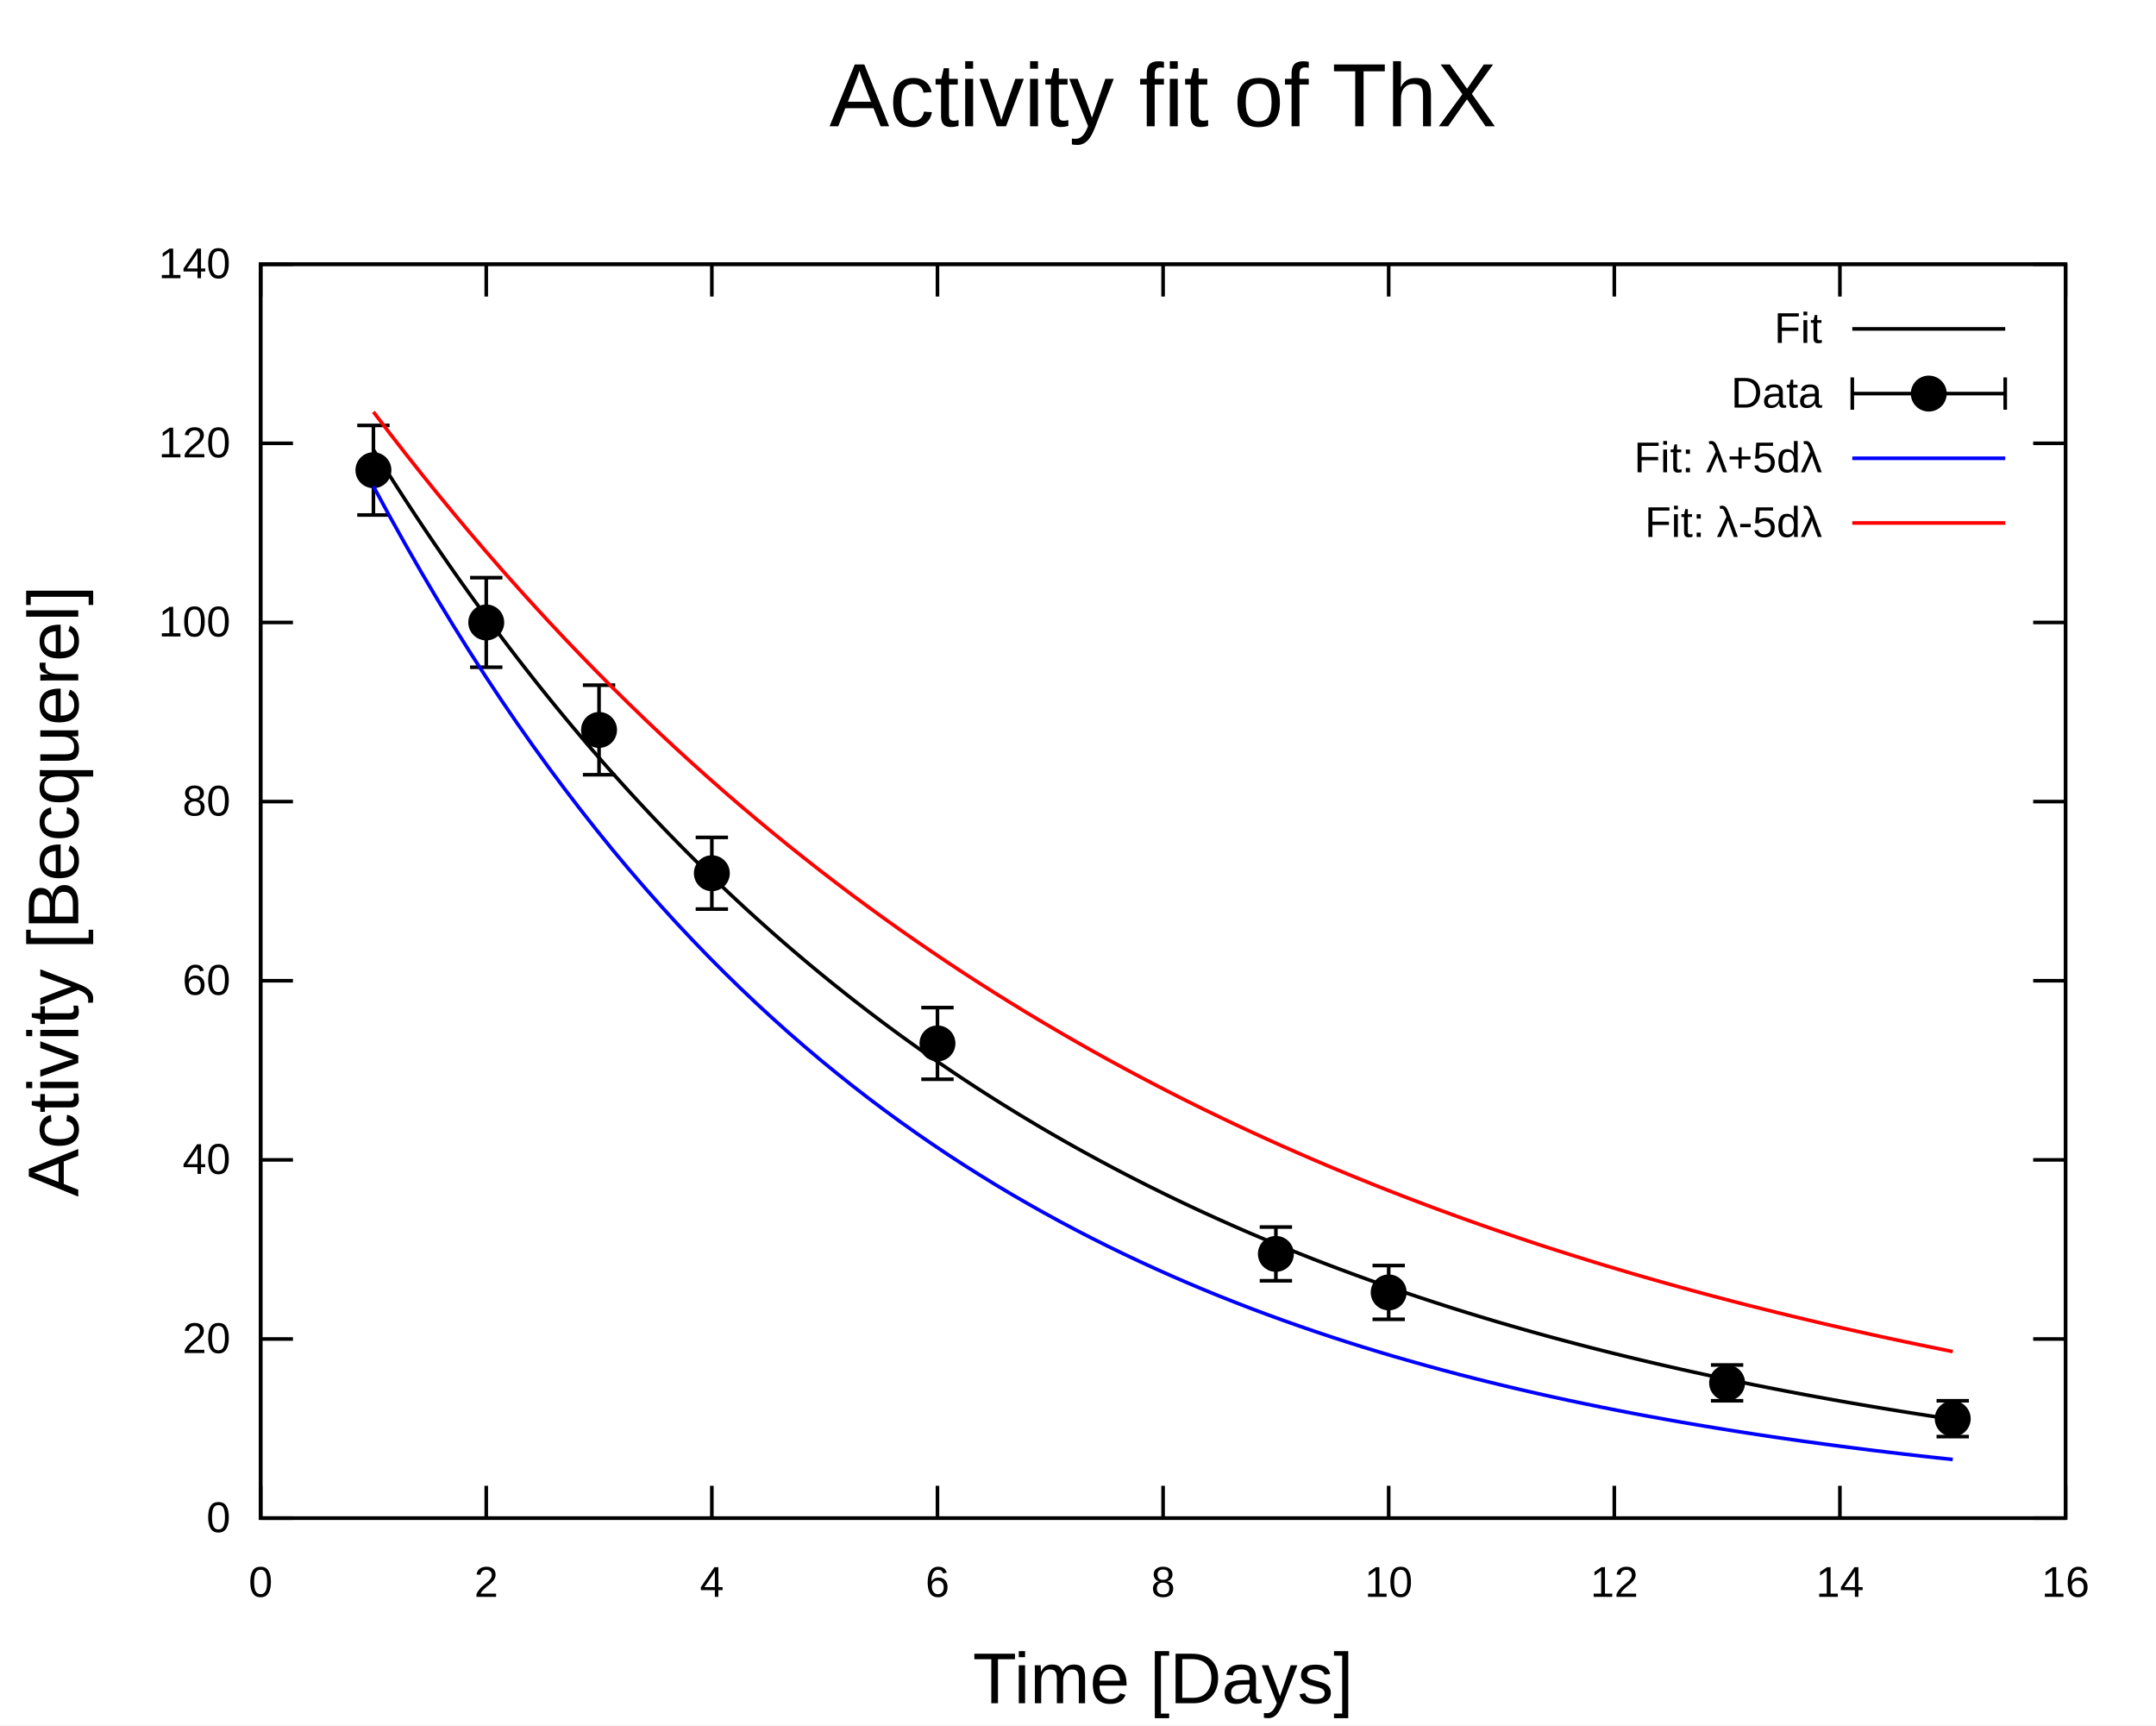
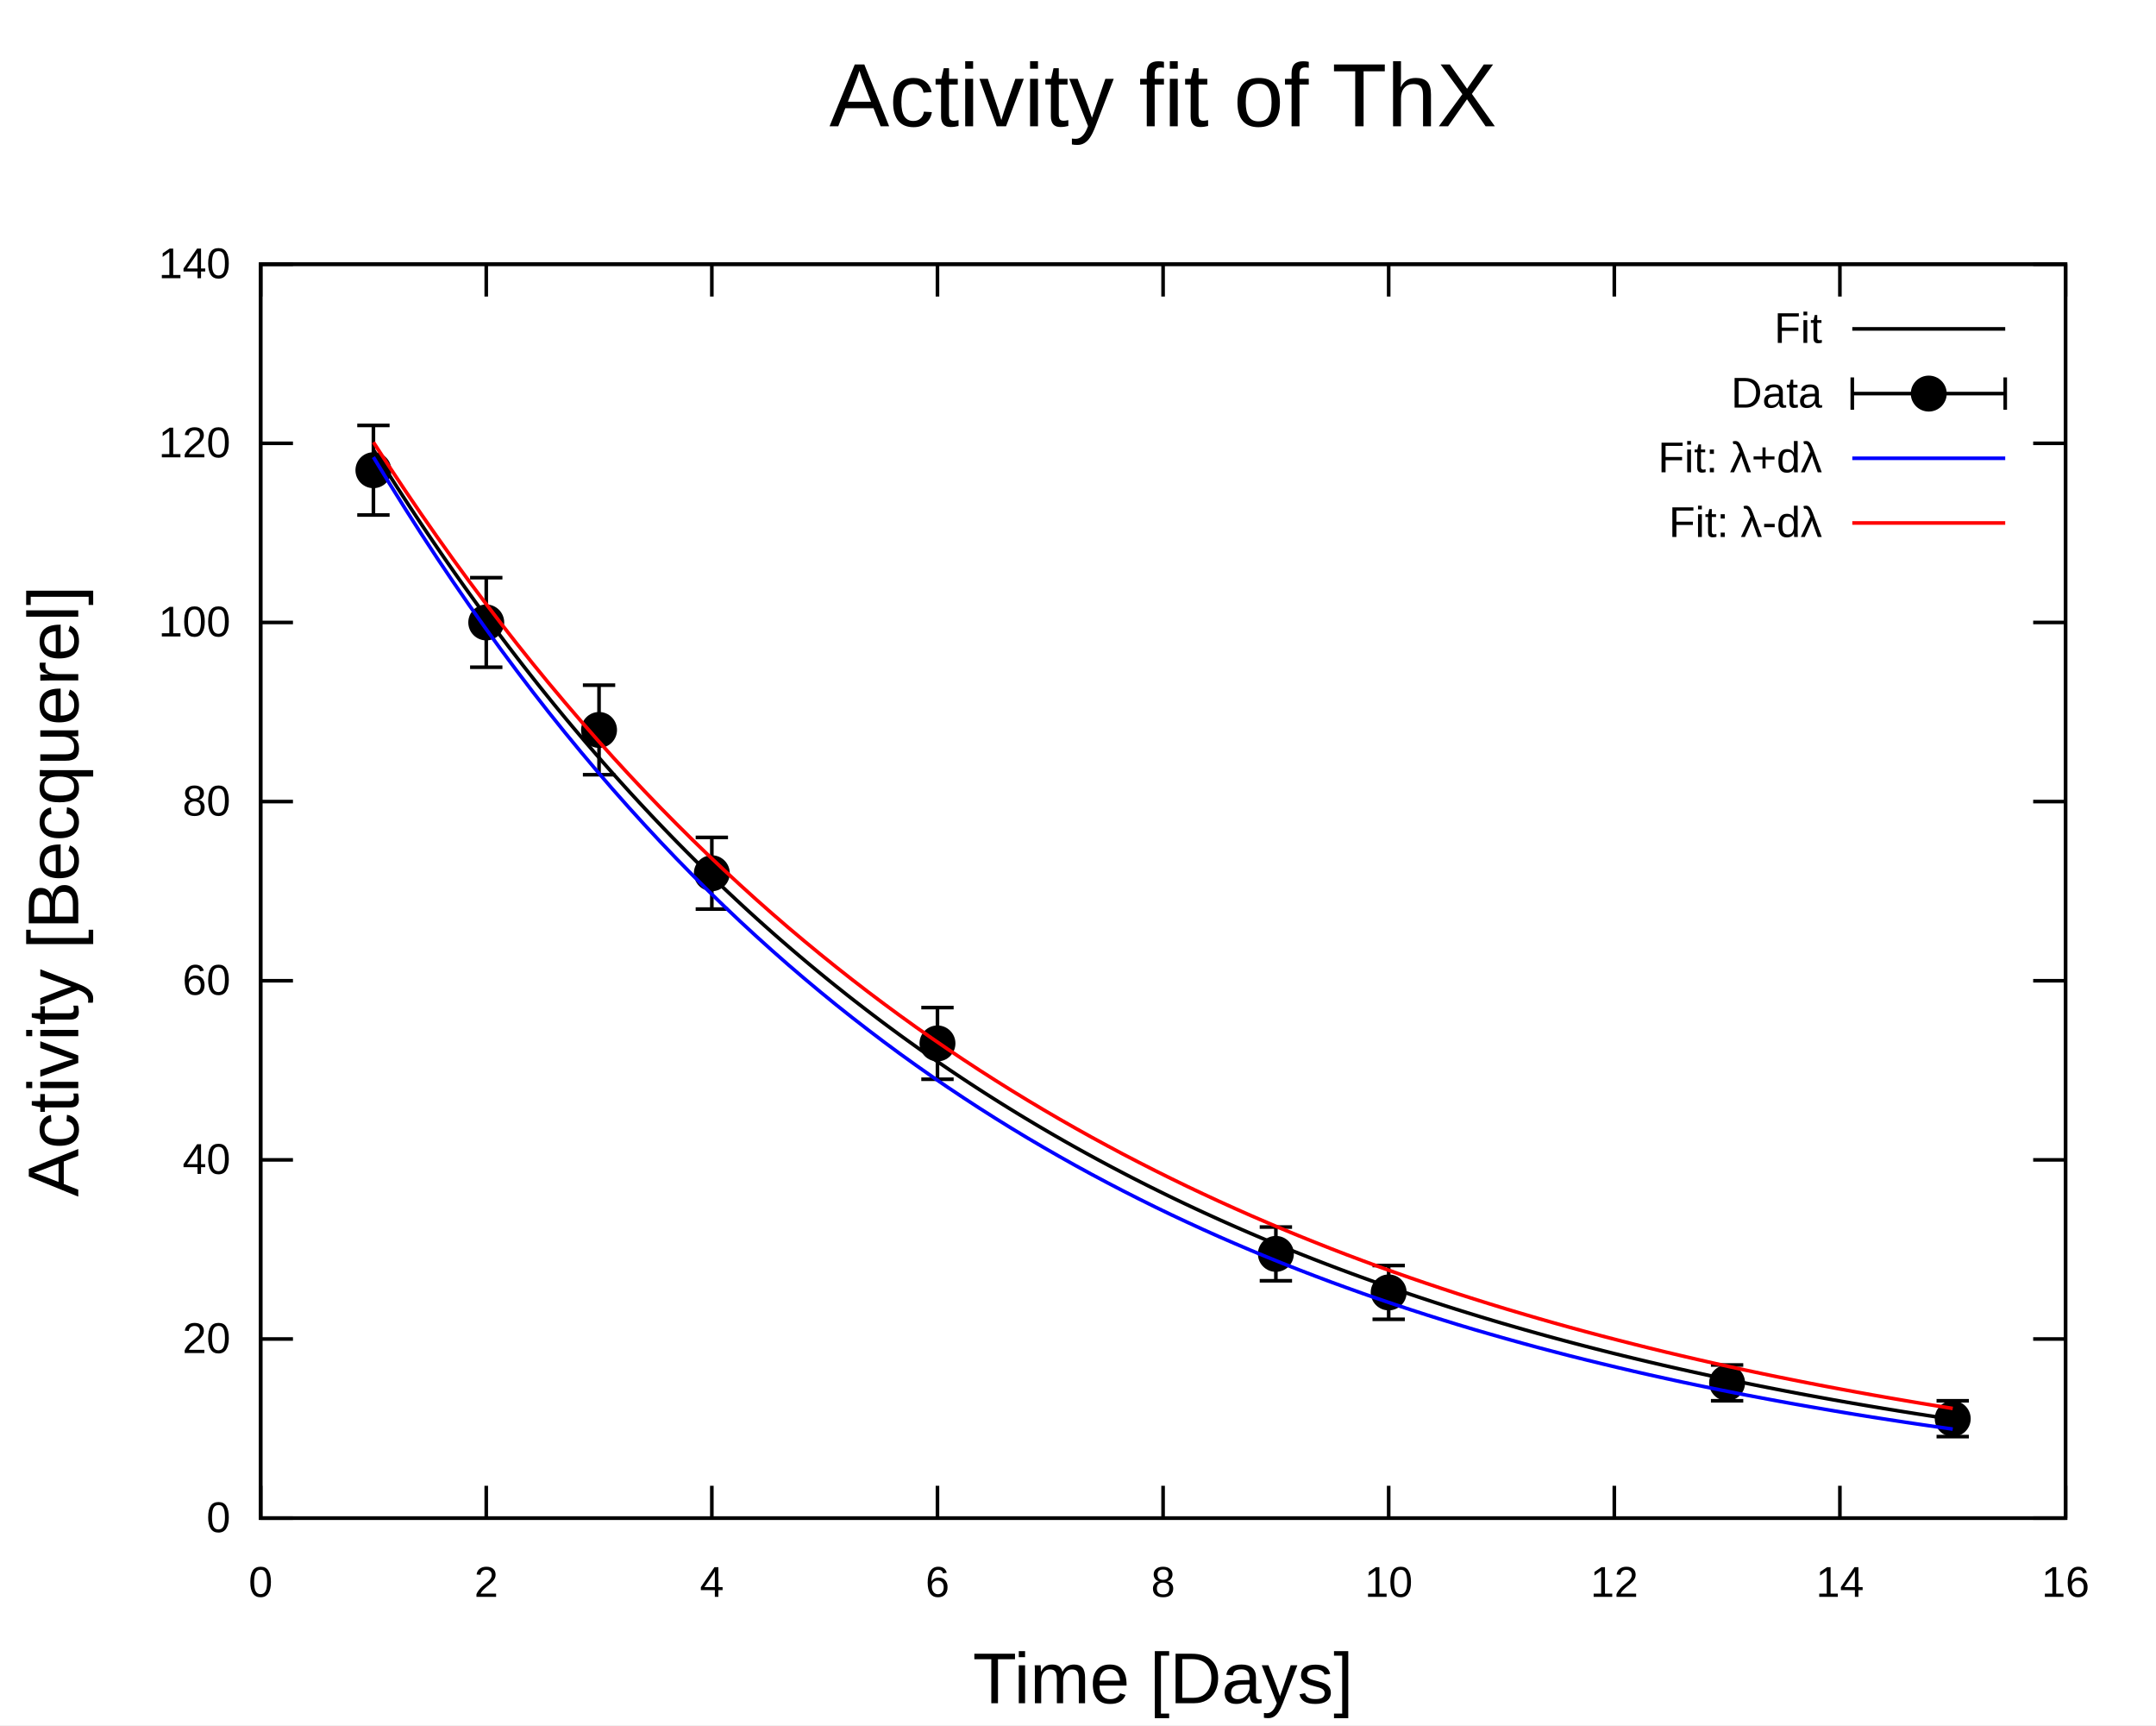
<svg xmlns="http://www.w3.org/2000/svg" xmlns:xlink="http://www.w3.org/1999/xlink" width="600" height="480" viewBox="0 0 600 480">
  <g id="gnuplot_canvas">
    <rect x="0" y="0" width="600" height="480" fill="#ffffff" />
    <defs>
      <circle id="gpDot" r="0.5" stroke-width="0.5" stroke="currentColor" />
      <path id="gpPt0" stroke-width="0.222" stroke="currentColor" d="M-1,0 h2 M0,-1 v2" />
      <path id="gpPt1" stroke-width="0.222" stroke="currentColor" d="M-1,-1 L1,1 M1,-1 L-1,1" />
      <path id="gpPt2" stroke-width="0.222" stroke="currentColor" d="M-1,0 L1,0 M0,-1 L0,1 M-1,-1 L1,1 M-1,1 L1,-1" />
      <rect id="gpPt3" stroke-width="0.222" stroke="currentColor" x="-1" y="-1" width="2" height="2" />
      <rect id="gpPt4" stroke-width="0.222" stroke="currentColor" fill="currentColor" x="-1" y="-1" width="2" height="2" />
      <circle id="gpPt5" stroke-width="0.222" stroke="currentColor" cx="0" cy="0" r="1" />
      <use xlink:href="#gpPt5" id="gpPt6" fill="currentColor" stroke="none" />
      <path id="gpPt7" stroke-width="0.222" stroke="currentColor" d="M0,-1.33 L-1.33,0.67 L1.33,0.67 z" />
      <use xlink:href="#gpPt7" id="gpPt8" fill="currentColor" stroke="none" />
      <use xlink:href="#gpPt7" id="gpPt9" stroke="currentColor" transform="rotate(180)" />
      <use xlink:href="#gpPt9" id="gpPt10" fill="currentColor" stroke="none" />
      <use xlink:href="#gpPt3" id="gpPt11" stroke="currentColor" transform="rotate(45)" />
      <use xlink:href="#gpPt11" id="gpPt12" fill="currentColor" stroke="none" />
      <path id="gpPt13" stroke-width="0.222" stroke="currentColor" d="M0,1.330 L1.265,0.411 L0.782,-1.067 L-0.782,-1.076 L-1.265,0.411 z" />
      <use xlink:href="#gpPt13" id="gpPt14" fill="currentColor" stroke="none" />
      <filter id="textbox" filterUnits="objectBoundingBox" x="0" y="0" height="1" width="1">
        <feFlood flood-color="#FFFFFF" flood-opacity="1" result="bgnd" />
        <feComposite in="SourceGraphic" in2="bgnd" operator="atop" />
      </filter>
      <filter id="greybox" filterUnits="objectBoundingBox" x="0" y="0" height="1" width="1">
        <feFlood flood-color="lightgrey" flood-opacity="1" result="grey" />
        <feComposite in="SourceGraphic" in2="grey" operator="atop" />
      </filter>
    </defs>
    <g fill="none" color="#FFFFFF" stroke="currentColor" stroke-width="1.00" stroke-linecap="butt" stroke-linejoin="miter">
</g>
    <g fill="none" color="black" stroke="currentColor" stroke-width="1.00" stroke-linecap="butt" stroke-linejoin="miter">
      <path stroke="black" d="M72.53,422.40 L81.53,422.40 M574.82,422.40 L565.82,422.40  " />
      <g transform="translate(64.14,426.30)" stroke="none" fill="black" font-family="Arial" font-size="12.00" text-anchor="end">
        <text>
          <tspan font-family="Arial"> 0</tspan>
        </text>
      </g>
    </g>
    <g fill="none" color="black" stroke="currentColor" stroke-width="1.00" stroke-linecap="butt" stroke-linejoin="miter">
      <path stroke="black" d="M72.53,372.56 L81.53,372.56 M574.82,372.56 L565.82,372.56  " />
      <g transform="translate(64.14,376.46)" stroke="none" fill="black" font-family="Arial" font-size="12.00" text-anchor="end">
        <text>
          <tspan font-family="Arial"> 20</tspan>
        </text>
      </g>
    </g>
    <g fill="none" color="black" stroke="currentColor" stroke-width="1.00" stroke-linecap="butt" stroke-linejoin="miter">
      <path stroke="black" d="M72.53,322.72 L81.53,322.72 M574.82,322.72 L565.82,322.72  " />
      <g transform="translate(64.14,326.62)" stroke="none" fill="black" font-family="Arial" font-size="12.00" text-anchor="end">
        <text>
          <tspan font-family="Arial"> 40</tspan>
        </text>
      </g>
    </g>
    <g fill="none" color="black" stroke="currentColor" stroke-width="1.00" stroke-linecap="butt" stroke-linejoin="miter">
      <path stroke="black" d="M72.53,272.88 L81.53,272.88 M574.82,272.88 L565.82,272.88  " />
      <g transform="translate(64.14,276.78)" stroke="none" fill="black" font-family="Arial" font-size="12.00" text-anchor="end">
        <text>
          <tspan font-family="Arial"> 60</tspan>
        </text>
      </g>
    </g>
    <g fill="none" color="black" stroke="currentColor" stroke-width="1.00" stroke-linecap="butt" stroke-linejoin="miter">
      <path stroke="black" d="M72.53,223.03 L81.53,223.03 M574.82,223.03 L565.82,223.03  " />
      <g transform="translate(64.14,226.93)" stroke="none" fill="black" font-family="Arial" font-size="12.00" text-anchor="end">
        <text>
          <tspan font-family="Arial"> 80</tspan>
        </text>
      </g>
    </g>
    <g fill="none" color="black" stroke="currentColor" stroke-width="1.00" stroke-linecap="butt" stroke-linejoin="miter">
      <path stroke="black" d="M72.53,173.19 L81.53,173.19 M574.82,173.19 L565.82,173.19  " />
      <g transform="translate(64.14,177.09)" stroke="none" fill="black" font-family="Arial" font-size="12.00" text-anchor="end">
        <text>
          <tspan font-family="Arial"> 100</tspan>
        </text>
      </g>
    </g>
    <g fill="none" color="black" stroke="currentColor" stroke-width="1.00" stroke-linecap="butt" stroke-linejoin="miter">
      <path stroke="black" d="M72.53,123.35 L81.53,123.35 M574.82,123.35 L565.82,123.35  " />
      <g transform="translate(64.14,127.25)" stroke="none" fill="black" font-family="Arial" font-size="12.00" text-anchor="end">
        <text>
          <tspan font-family="Arial"> 120</tspan>
        </text>
      </g>
    </g>
    <g fill="none" color="black" stroke="currentColor" stroke-width="1.00" stroke-linecap="butt" stroke-linejoin="miter">
      <path stroke="black" d="M72.53,73.51 L81.53,73.51 M574.82,73.51 L565.82,73.51  " />
      <g transform="translate(64.14,77.41)" stroke="none" fill="black" font-family="Arial" font-size="12.00" text-anchor="end">
        <text>
          <tspan font-family="Arial"> 140</tspan>
        </text>
      </g>
    </g>
    <g fill="none" color="black" stroke="currentColor" stroke-width="1.00" stroke-linecap="butt" stroke-linejoin="miter">
      <path stroke="black" d="M72.53,422.40 L72.53,413.40 M72.53,73.51 L72.53,82.51  " />
      <g transform="translate(72.53,444.30)" stroke="none" fill="black" font-family="Arial" font-size="12.00" text-anchor="middle">
        <text>
          <tspan font-family="Arial"> 0</tspan>
        </text>
      </g>
    </g>
    <g fill="none" color="black" stroke="currentColor" stroke-width="1.00" stroke-linecap="butt" stroke-linejoin="miter">
      <path stroke="black" d="M135.32,422.40 L135.32,413.40 M135.32,73.51 L135.32,82.51  " />
      <g transform="translate(135.32,444.30)" stroke="none" fill="black" font-family="Arial" font-size="12.00" text-anchor="middle">
        <text>
          <tspan font-family="Arial"> 2</tspan>
        </text>
      </g>
    </g>
    <g fill="none" color="black" stroke="currentColor" stroke-width="1.00" stroke-linecap="butt" stroke-linejoin="miter">
      <path stroke="black" d="M198.10,422.40 L198.10,413.40 M198.10,73.51 L198.10,82.51  " />
      <g transform="translate(198.10,444.30)" stroke="none" fill="black" font-family="Arial" font-size="12.00" text-anchor="middle">
        <text>
          <tspan font-family="Arial"> 4</tspan>
        </text>
      </g>
    </g>
    <g fill="none" color="black" stroke="currentColor" stroke-width="1.00" stroke-linecap="butt" stroke-linejoin="miter">
      <path stroke="black" d="M260.89,422.40 L260.89,413.40 M260.89,73.51 L260.89,82.51  " />
      <g transform="translate(260.89,444.30)" stroke="none" fill="black" font-family="Arial" font-size="12.00" text-anchor="middle">
        <text>
          <tspan font-family="Arial"> 6</tspan>
        </text>
      </g>
    </g>
    <g fill="none" color="black" stroke="currentColor" stroke-width="1.00" stroke-linecap="butt" stroke-linejoin="miter">
      <path stroke="black" d="M323.68,422.40 L323.68,413.40 M323.68,73.51 L323.68,82.51  " />
      <g transform="translate(323.68,444.30)" stroke="none" fill="black" font-family="Arial" font-size="12.00" text-anchor="middle">
        <text>
          <tspan font-family="Arial"> 8</tspan>
        </text>
      </g>
    </g>
    <g fill="none" color="black" stroke="currentColor" stroke-width="1.00" stroke-linecap="butt" stroke-linejoin="miter">
      <path stroke="black" d="M386.46,422.40 L386.46,413.40 M386.46,73.51 L386.46,82.51  " />
      <g transform="translate(386.46,444.30)" stroke="none" fill="black" font-family="Arial" font-size="12.00" text-anchor="middle">
        <text>
          <tspan font-family="Arial"> 10</tspan>
        </text>
      </g>
    </g>
    <g fill="none" color="black" stroke="currentColor" stroke-width="1.00" stroke-linecap="butt" stroke-linejoin="miter">
      <path stroke="black" d="M449.25,422.40 L449.25,413.40 M449.25,73.51 L449.25,82.51  " />
      <g transform="translate(449.25,444.30)" stroke="none" fill="black" font-family="Arial" font-size="12.00" text-anchor="middle">
        <text>
          <tspan font-family="Arial"> 12</tspan>
        </text>
      </g>
    </g>
    <g fill="none" color="black" stroke="currentColor" stroke-width="1.00" stroke-linecap="butt" stroke-linejoin="miter">
      <path stroke="black" d="M512.03,422.40 L512.03,413.40 M512.03,73.51 L512.03,82.51  " />
      <g transform="translate(512.03,444.30)" stroke="none" fill="black" font-family="Arial" font-size="12.00" text-anchor="middle">
        <text>
          <tspan font-family="Arial"> 14</tspan>
        </text>
      </g>
    </g>
    <g fill="none" color="black" stroke="currentColor" stroke-width="1.00" stroke-linecap="butt" stroke-linejoin="miter">
      <path stroke="black" d="M574.82,422.40 L574.82,413.40 M574.82,73.51 L574.82,82.51  " />
      <g transform="translate(574.82,444.30)" stroke="none" fill="black" font-family="Arial" font-size="12.00" text-anchor="middle">
        <text>
          <tspan font-family="Arial"> 16</tspan>
        </text>
      </g>
    </g>
    <g fill="none" color="black" stroke="currentColor" stroke-width="1.00" stroke-linecap="butt" stroke-linejoin="miter">
</g>
    <g fill="none" color="black" stroke="currentColor" stroke-width="1.00" stroke-linecap="butt" stroke-linejoin="miter">
      <path stroke="black" d="M72.53,73.51 L72.53,422.40 L574.82,422.40 L574.82,73.51 L72.53,73.51 Z  " />
    </g>
    <g fill="none" color="black" stroke="currentColor" stroke-width="1.00" stroke-linecap="butt" stroke-linejoin="miter">
      <g transform="translate(21.78,247.96) rotate(270)" stroke="none" fill="black" font-family="Arial" font-size="20.00" text-anchor="middle">
        <text>
          <tspan font-family="Arial">Activity [Becquerel]</tspan>
        </text>
      </g>
    </g>
    <g fill="none" color="black" stroke="currentColor" stroke-width="1.00" stroke-linecap="butt" stroke-linejoin="miter">
      <g transform="translate(323.67,473.90)" stroke="none" fill="black" font-family="Arial" font-size="20.00" text-anchor="middle">
        <text>
          <tspan font-family="Arial">Time [Days]</tspan>
        </text>
      </g>
    </g>
    <g fill="none" color="black" stroke="currentColor" stroke-width="1.00" stroke-linecap="butt" stroke-linejoin="miter">
</g>
    <g id="gnuplot_plot_1">
      <g fill="none" color="black" stroke="currentColor" stroke-width="1.00" stroke-linecap="butt" stroke-linejoin="miter">
        <g transform="translate(507.09,95.41)" stroke="none" fill="black" font-family="Arial" font-size="12.00" text-anchor="end">
          <text>
            <tspan font-family="Arial">Fit</tspan>
          </text>
        </g>
      </g>
      <g fill="none" color="black" stroke="currentColor" stroke-width="1.00" stroke-linecap="butt" stroke-linejoin="miter">
        <path stroke="rgb(  0,   0,   0)" d="M515.48,91.51 L558.04,91.51 M103.92,125.13 L104.36,125.84 L104.80,126.54 L105.24,127.25 L105.68,127.95 L106.12,128.65   L106.56,129.35 L107.00,130.05 L107.44,130.74 L107.88,131.44 L108.32,132.13 L108.76,132.82 L109.20,133.51 L109.64,134.20   L110.08,134.88 L110.52,135.57 L110.96,136.25 L111.40,136.93 L111.84,137.61 L112.28,138.29 L112.72,138.97 L113.16,139.64   L113.60,140.31 L114.04,140.99 L114.48,141.66 L114.92,142.32 L115.36,142.99 L115.80,143.66 L116.24,144.32 L116.68,144.98   L117.12,145.64 L117.56,146.30 L118.00,146.96 L118.44,147.61 L118.88,148.27 L119.32,148.92 L119.76,149.57 L120.20,150.22   L120.64,150.87 L121.08,151.51 L121.52,152.16 L121.96,152.80 L122.40,153.44 L122.84,154.08 L123.28,154.72 L123.72,155.36   L124.16,155.99 L124.60,156.63 L125.04,157.26 L125.48,157.89 L125.92,158.52 L126.36,159.15 L126.80,159.78 L127.24,160.40   L127.68,161.03 L128.12,161.65 L128.56,162.27 L129.00,162.89 L129.44,163.51 L129.88,164.12 L130.32,164.74 L130.76,165.35   L131.20,165.96 L131.64,166.57 L132.08,167.18 L132.52,167.79 L132.96,168.39 L133.40,169.00 L133.84,169.60 L134.28,170.20   L134.72,170.80 L135.16,171.40 L135.60,172.00 L136.04,172.60 L136.48,173.19 L136.92,173.78 L137.36,174.38 L137.80,174.97   L138.24,175.56 L138.68,176.14 L139.12,176.73 L139.56,177.31 L140.00,177.90 L140.44,178.48 L140.88,179.06 L141.32,179.64   L141.76,180.22 L142.20,180.79 L142.64,181.37 L143.08,181.94 L143.52,182.51 L143.96,183.09 L144.40,183.65 L144.84,184.22   L145.28,184.79 L145.72,185.36 L146.16,185.92 L146.60,186.48 L147.04,187.04 L147.48,187.60 L147.92,188.16 L148.36,188.72   L148.80,189.28 L149.24,189.83 L149.68,190.39 L150.12,190.94 L150.56,191.49 L151.00,192.04 L151.44,192.59 L151.88,193.13   L152.32,193.68 L152.76,194.22 L153.20,194.77 L153.64,195.31 L154.08,195.85 L154.52,196.39 L154.96,196.93 L155.40,197.46   L155.84,198.00 L156.28,198.53 L156.72,199.07 L157.16,199.60 L157.60,200.13 L158.04,200.66 L158.48,201.18 L158.92,201.71   L159.36,202.24 L159.80,202.76 L160.24,203.28 L160.68,203.80 L161.12,204.32 L161.56,204.84 L162.00,205.36 L162.44,205.88   L162.88,206.39 L163.32,206.91 L163.76,207.42 L164.20,207.93 L164.64,208.44 L165.08,208.95 L165.52,209.46 L165.96,209.97   L166.40,210.47 L166.84,210.98 L167.28,211.48 L167.71,211.98 L168.15,212.48 L168.59,212.98 L169.03,213.48 L169.47,213.98   L169.91,214.47 L170.35,214.97 L170.79,215.46 L171.23,215.96 L171.67,216.45 L172.11,216.94 L172.55,217.43 L172.99,217.91   L173.43,218.40 L173.87,218.89 L174.31,219.37 L174.75,219.85 L175.19,220.34 L175.63,220.82 L176.07,221.30 L176.51,221.78   L176.95,222.25 L177.39,222.73 L177.83,223.21 L178.27,223.68 L178.71,224.15 L179.15,224.62 L179.59,225.10 L180.03,225.56   L180.47,226.03 L180.91,226.50 L181.35,226.97 L181.79,227.43 L182.23,227.90 L182.67,228.36 L183.11,228.82 L183.55,229.28   L183.99,229.74 L184.43,230.20 L184.87,230.66 L185.31,231.11 L185.75,231.57 L186.19,232.02 L186.63,232.48 L187.07,232.93   L187.51,233.38 L187.95,233.83 L188.39,234.28 L188.83,234.73 L189.27,235.17 L189.71,235.62 L190.15,236.06 L190.59,236.51   L191.03,236.95 L191.47,237.39 L191.91,237.83 L192.35,238.27 L192.79,238.71 L193.23,239.15 L193.67,239.58 L194.11,240.02   L194.55,240.45 L194.99,240.88 L195.43,241.32 L195.87,241.75 L196.31,242.18 L196.75,242.61 L197.19,243.03 L197.63,243.46   L198.07,243.89 L198.51,244.31 L198.95,244.74 L199.39,245.16 L199.83,245.58 L200.27,246.00 L200.71,246.42 L201.15,246.84   L201.59,247.26 L202.03,247.68 L202.47,248.09 L202.91,248.51 L203.35,248.92 L203.79,249.33 L204.23,249.74 L204.67,250.16   L205.11,250.57 L205.55,250.97 L205.99,251.38 L206.43,251.79 L206.87,252.20 L207.31,252.60 L207.75,253.01 L208.19,253.41   L208.63,253.81 L209.07,254.21 L209.51,254.61 L209.95,255.01 L210.39,255.41 L210.83,255.81 L211.27,256.20 L211.71,256.60   L212.15,256.99 L212.59,257.39 L213.03,257.78 L213.47,258.17 L213.91,258.56 L214.35,258.95 L214.79,259.34 L215.23,259.73   L215.67,260.12 L216.11,260.50 L216.55,260.89 L216.99,261.27 L217.43,261.66 L217.87,262.04 L218.31,262.42 L218.75,262.80   L219.19,263.18 L219.63,263.56 L220.07,263.94 L220.51,264.32 L220.95,264.69 L221.39,265.07 L221.83,265.44 L222.27,265.82   L222.71,266.19 L223.15,266.56 L223.59,266.93 L224.03,267.30 L224.47,267.67 L224.91,268.04 L225.35,268.41 L225.79,268.77   L226.23,269.14 L226.67,269.50 L227.11,269.87 L227.55,270.23 L227.99,270.59 L228.43,270.95 L228.87,271.31 L229.31,271.67   L229.75,272.03 L230.19,272.39 L230.63,272.75 L231.07,273.10 L231.51,273.46 L231.95,273.81 L232.39,274.17 L232.83,274.52   L233.27,274.87 L233.71,275.22 L234.15,275.57 L234.59,275.92 L235.03,276.27 L235.47,276.62 L235.91,276.97 L236.35,277.31   L236.79,277.66 L237.23,278.00 L237.67,278.35 L238.11,278.69 L238.55,279.03 L238.99,279.37 L239.43,279.71 L239.87,280.05   L240.31,280.39 L240.75,280.73 L241.19,281.07 L241.63,281.40 L242.07,281.74 L242.51,282.07 L242.95,282.41 L243.39,282.74   L243.83,283.07 L244.27,283.41 L244.71,283.74 L245.15,284.07 L245.58,284.40 L246.02,284.72 L246.46,285.05 L246.90,285.38   L247.34,285.70 L247.78,286.03 L248.22,286.35 L248.66,286.68 L249.10,287.00 L249.54,287.32 L249.98,287.65 L250.42,287.97   L250.86,288.29 L251.30,288.61 L251.74,288.92 L252.18,289.24 L252.62,289.56 L253.06,289.87 L253.50,290.19 L253.94,290.50   L254.38,290.82 L254.82,291.13 L255.26,291.44 L255.70,291.76 L256.14,292.07 L256.58,292.38 L257.02,292.69 L257.46,293.00   L257.90,293.30 L258.34,293.61 L258.78,293.92 L259.22,294.22 L259.66,294.53 L260.10,294.83 L260.54,295.14 L260.98,295.44   L261.42,295.74 L261.86,296.04 L262.30,296.34 L262.74,296.64 L263.18,296.94 L263.62,297.24 L264.06,297.54 L264.50,297.84   L264.94,298.13 L265.38,298.43 L265.82,298.72 L266.26,299.02 L266.70,299.31 L267.14,299.60 L267.58,299.90 L268.02,300.19   L268.46,300.48 L268.90,300.77 L269.34,301.06 L269.78,301.35 L270.22,301.64 L270.66,301.92 L271.10,302.21 L271.54,302.50   L271.98,302.78 L272.42,303.07 L272.86,303.35 L273.30,303.63 L273.74,303.92 L274.18,304.20 L274.62,304.48 L275.06,304.76   L275.50,305.04 L275.94,305.32 L276.38,305.60 L276.82,305.88 L277.26,306.15 L277.70,306.43 L278.14,306.71 L278.58,306.98   L279.02,307.26 L279.46,307.53 L279.90,307.80 L280.34,308.08 L280.78,308.35 L281.22,308.62 L281.66,308.89 L282.10,309.16   L282.54,309.43 L282.98,309.70 L283.42,309.97 L283.86,310.24 L284.30,310.50 L284.74,310.77 L285.18,311.04 L285.62,311.30   L286.06,311.56 L286.50,311.83 L286.94,312.09 L287.38,312.35 L287.82,312.62 L288.26,312.88 L288.70,313.14 L289.14,313.40   L289.58,313.66 L290.02,313.92 L290.46,314.17 L290.90,314.43 L291.34,314.69 L291.78,314.95 L292.22,315.20 L292.66,315.46   L293.10,315.71 L293.54,315.97 L293.98,316.22 L294.42,316.47 L294.86,316.72 L295.30,316.97 L295.74,317.23 L296.18,317.48   L296.62,317.73 L297.06,317.98 L297.50,318.22 L297.94,318.47 L298.38,318.72 L298.82,318.97 L299.26,319.21 L299.70,319.46   L300.14,319.70 L300.58,319.95 L301.02,320.19 L301.46,320.43 L301.90,320.68 L302.34,320.92 L302.78,321.16 L303.22,321.40   L303.66,321.64 L304.10,321.88 L304.54,322.12 L304.98,322.36 L305.42,322.60 L305.86,322.84 L306.30,323.07 L306.74,323.31   L307.18,323.54 L307.62,323.78 L308.06,324.01 L308.50,324.25 L308.94,324.48 L309.38,324.72 L309.82,324.95 L310.26,325.18   L310.70,325.41 L311.14,325.64 L311.58,325.87 L312.02,326.10 L312.46,326.33 L312.90,326.56 L313.34,326.79 L313.78,327.02   L314.22,327.24 L314.66,327.47 L315.10,327.70 L315.54,327.92 L315.98,328.15 L316.42,328.37 L316.86,328.59 L317.30,328.82   L317.74,329.04 L318.18,329.26 L318.62,329.48 L319.06,329.71 L319.50,329.93 L319.94,330.15 L320.38,330.37 L320.82,330.58   L321.26,330.80 L321.70,331.02 L322.14,331.24 L322.58,331.46 L323.02,331.67 L323.46,331.89 L323.89,332.10 L324.33,332.32   L324.77,332.53 L325.21,332.75 L325.65,332.96 L326.09,333.17 L326.53,333.39 L326.97,333.60 L327.41,333.81 L327.85,334.02   L328.29,334.23 L328.73,334.44 L329.17,334.65 L329.61,334.86 L330.05,335.07 L330.49,335.27 L330.93,335.48 L331.37,335.69   L331.81,335.89 L332.25,336.10 L332.69,336.31 L333.13,336.51 L333.57,336.72 L334.01,336.92 L334.45,337.12 L334.89,337.33   L335.33,337.53 L335.77,337.73 L336.21,337.93 L336.65,338.13 L337.09,338.33 L337.53,338.53 L337.97,338.73 L338.41,338.93   L338.85,339.13 L339.29,339.33 L339.73,339.53 L340.17,339.72 L340.61,339.92 L341.05,340.12 L341.49,340.31 L341.93,340.51   L342.37,340.70 L342.81,340.90 L343.25,341.09 L343.69,341.29 L344.13,341.48 L344.57,341.67 L345.01,341.86 L345.45,342.06   L345.89,342.25 L346.33,342.44 L346.77,342.63 L347.21,342.82 L347.65,343.01 L348.09,343.20 L348.53,343.38 L348.97,343.57   L349.41,343.76 L349.85,343.95 L350.29,344.13 L350.73,344.32 L351.17,344.51 L351.61,344.69 L352.05,344.88 L352.49,345.06   L352.93,345.24 L353.37,345.43 L353.81,345.61 L354.25,345.79 L354.69,345.98 L355.13,346.16 L355.57,346.34 L356.01,346.52   L356.45,346.70 L356.89,346.88 L357.33,347.06 L357.77,347.24 L358.21,347.42 L358.65,347.60 L359.09,347.78 L359.53,347.95   L359.97,348.13 L360.41,348.31 L360.85,348.48 L361.29,348.66 L361.73,348.84 L362.17,349.01 L362.61,349.19 L363.05,349.36   L363.49,349.53 L363.93,349.71 L364.37,349.88 L364.81,350.05 L365.25,350.23 L365.69,350.40 L366.13,350.57 L366.57,350.74   L367.01,350.91 L367.45,351.08 L367.89,351.25 L368.33,351.42 L368.77,351.59 L369.21,351.76 L369.65,351.92 L370.09,352.09   L370.53,352.26 L370.97,352.43 L371.41,352.59 L371.85,352.76 L372.29,352.93 L372.73,353.09 L373.17,353.26 L373.61,353.42   L374.05,353.58 L374.49,353.75 L374.93,353.91 L375.37,354.07 L375.81,354.24 L376.25,354.40 L376.69,354.56 L377.13,354.72   L377.57,354.88 L378.01,355.04 L378.45,355.21 L378.89,355.36 L379.33,355.52 L379.77,355.68 L380.21,355.84 L380.65,356.00   L381.09,356.16 L381.53,356.32 L381.97,356.47 L382.41,356.63 L382.85,356.79 L383.29,356.94 L383.73,357.10 L384.17,357.25   L384.61,357.41 L385.05,357.56 L385.49,357.72 L385.93,357.87 L386.37,358.03 L386.81,358.18 L387.25,358.33 L387.69,358.49   L388.13,358.64 L388.57,358.79 L389.01,358.94 L389.45,359.09 L389.89,359.24 L390.33,359.39 L390.77,359.54 L391.21,359.69   L391.65,359.84 L392.09,359.99 L392.53,360.14 L392.97,360.29 L393.41,360.43 L393.85,360.58 L394.29,360.73 L394.73,360.88   L395.17,361.02 L395.61,361.17 L396.05,361.31 L396.49,361.46 L396.93,361.60 L397.37,361.75 L397.81,361.89 L398.25,362.04   L398.69,362.18 L399.13,362.33 L399.57,362.47 L400.01,362.61 L400.45,362.75 L400.89,362.89 L401.33,363.04 L401.77,363.18   L402.20,363.32 L402.64,363.46 L403.08,363.60 L403.52,363.74 L403.96,363.88 L404.40,364.02 L404.84,364.16 L405.28,364.30   L405.72,364.43 L406.16,364.57 L406.60,364.71 L407.04,364.85 L407.48,364.98 L407.92,365.12 L408.36,365.26 L408.80,365.39   L409.24,365.53 L409.68,365.66 L410.12,365.80 L410.56,365.93 L411.00,366.07 L411.44,366.20 L411.88,366.34 L412.32,366.47   L412.76,366.60 L413.20,366.74 L413.64,366.87 L414.08,367.00 L414.52,367.13 L414.96,367.26 L415.40,367.40 L415.84,367.53   L416.28,367.66 L416.72,367.79 L417.16,367.92 L417.60,368.05 L418.04,368.18 L418.48,368.31 L418.92,368.43 L419.36,368.56   L419.80,368.69 L420.24,368.82 L420.68,368.95 L421.12,369.07 L421.56,369.20 L422.00,369.33 L422.44,369.45 L422.88,369.58   L423.32,369.70 L423.76,369.83 L424.20,369.96 L424.64,370.08 L425.08,370.20 L425.52,370.33 L425.96,370.45 L426.40,370.58   L426.84,370.70 L427.28,370.82 L427.72,370.95 L428.16,371.07 L428.60,371.19 L429.04,371.31 L429.48,371.43 L429.92,371.56   L430.36,371.68 L430.80,371.80 L431.24,371.92 L431.68,372.04 L432.12,372.16 L432.56,372.28 L433.00,372.40 L433.44,372.52   L433.88,372.63 L434.32,372.75 L434.76,372.87 L435.20,372.99 L435.64,373.11 L436.08,373.22 L436.52,373.34 L436.96,373.46   L437.40,373.57 L437.84,373.69 L438.28,373.81 L438.72,373.92 L439.16,374.04 L439.60,374.15 L440.04,374.27 L440.48,374.38   L440.92,374.50 L441.36,374.61 L441.80,374.72 L442.24,374.84 L442.68,374.95 L443.12,375.06 L443.56,375.18 L444.00,375.29   L444.44,375.40 L444.88,375.51 L445.32,375.62 L445.76,375.74 L446.20,375.85 L446.64,375.96 L447.08,376.07 L447.52,376.18   L447.96,376.29 L448.40,376.40 L448.84,376.51 L449.28,376.62 L449.72,376.73 L450.16,376.83 L450.60,376.94 L451.04,377.05   L451.48,377.16 L451.92,377.27 L452.36,377.37 L452.80,377.48 L453.24,377.59 L453.68,377.69 L454.12,377.80 L454.56,377.91   L455.00,378.01 L455.44,378.12 L455.88,378.22 L456.32,378.33 L456.76,378.43 L457.20,378.54 L457.64,378.64 L458.08,378.75   L458.52,378.85 L458.96,378.96 L459.40,379.06 L459.84,379.16 L460.28,379.26 L460.72,379.37 L461.16,379.47 L461.60,379.57   L462.04,379.67 L462.48,379.78 L462.92,379.88 L463.36,379.98 L463.80,380.08 L464.24,380.18 L464.68,380.28 L465.12,380.38   L465.56,380.48 L466.00,380.58 L466.44,380.68 L466.88,380.78 L467.32,380.88 L467.76,380.98 L468.20,381.08 L468.64,381.17   L469.08,381.27 L469.52,381.37 L469.96,381.47 L470.40,381.57 L470.84,381.66 L471.28,381.76 L471.72,381.86 L472.16,381.95   L472.60,382.05 L473.04,382.14 L473.48,382.24 L473.92,382.34 L474.36,382.43 L474.80,382.53 L475.24,382.62 L475.68,382.72   L476.12,382.81 L476.56,382.91 L477.00,383.00 L477.44,383.09 L477.88,383.19 L478.32,383.28 L478.76,383.37 L479.20,383.47   L479.64,383.56 L480.07,383.65 L480.51,383.74 L480.95,383.84 L481.39,383.93 L481.83,384.02 L482.27,384.11 L482.71,384.20   L483.15,384.29 L483.59,384.38 L484.03,384.47 L484.47,384.56 L484.91,384.65 L485.35,384.74 L485.79,384.83 L486.23,384.92   L486.67,385.01 L487.11,385.10 L487.55,385.19 L487.99,385.28 L488.43,385.37 L488.87,385.45 L489.31,385.54 L489.75,385.63   L490.19,385.72 L490.63,385.80 L491.07,385.89 L491.51,385.98 L491.95,386.07 L492.39,386.15 L492.83,386.24 L493.27,386.32   L493.71,386.41 L494.15,386.50 L494.59,386.58 L495.03,386.67 L495.47,386.75 L495.91,386.84 L496.35,386.92 L496.79,387.01   L497.23,387.09 L497.67,387.17 L498.11,387.26 L498.55,387.34 L498.99,387.42 L499.43,387.51 L499.87,387.59 L500.31,387.67   L500.75,387.76 L501.19,387.84 L501.63,387.92 L502.07,388.00 L502.51,388.09 L502.95,388.17 L503.39,388.25 L503.83,388.33   L504.27,388.41 L504.71,388.49 L505.15,388.57 L505.59,388.65 L506.03,388.73 L506.47,388.81 L506.91,388.89 L507.35,388.97   L507.79,389.05 L508.23,389.13 L508.67,389.21 L509.11,389.29 L509.55,389.37 L509.99,389.45 L510.43,389.53 L510.87,389.60   L511.31,389.68 L511.75,389.76 L512.19,389.84 L512.63,389.92 L513.07,389.99 L513.51,390.07 L513.95,390.15 L514.39,390.22   L514.83,390.30 L515.27,390.38 L515.71,390.45 L516.15,390.53 L516.59,390.60 L517.03,390.68 L517.47,390.76 L517.91,390.83   L518.35,390.91 L518.79,390.98 L519.23,391.06 L519.67,391.13 L520.11,391.21 L520.55,391.28 L520.99,391.35 L521.43,391.43   L521.87,391.50 L522.31,391.57 L522.75,391.65 L523.19,391.72 L523.63,391.79 L524.07,391.87 L524.51,391.94 L524.95,392.01   L525.39,392.08 L525.83,392.16 L526.27,392.23 L526.71,392.30 L527.15,392.37 L527.59,392.44 L528.03,392.52 L528.47,392.59   L528.91,392.66 L529.35,392.73 L529.79,392.80 L530.23,392.87 L530.67,392.94 L531.11,393.01 L531.55,393.08 L531.99,393.15   L532.43,393.22 L532.87,393.29 L533.31,393.36 L533.75,393.43 L534.19,393.50 L534.63,393.56 L535.07,393.63 L535.51,393.70   L535.95,393.77 L536.39,393.84 L536.83,393.91 L537.27,393.97 L537.71,394.04 L538.15,394.11 L538.59,394.18 L539.03,394.24   L539.47,394.31 L539.91,394.38 L540.35,394.44 L540.79,394.51 L541.23,394.58 L541.67,394.64 L542.11,394.71 L542.55,394.78   L542.99,394.84 L543.43,394.91  " />
      </g>
    </g>
    <g id="gnuplot_plot_2">
      <g fill="none" color="black" stroke="currentColor" stroke-width="1.00" stroke-linecap="butt" stroke-linejoin="miter">
        <g transform="translate(507.09,113.41)" stroke="none" fill="black" font-family="Arial" font-size="12.00" text-anchor="end">
          <text>
            <tspan font-family="Arial">Data</tspan>
          </text>
        </g>
      </g>
      <g fill="none" color="black" stroke="currentColor" stroke-width="1.00" stroke-linecap="butt" stroke-linejoin="miter">
        <path stroke="rgb(  0,   0,   0)" d="M515.48,109.51 L558.04,109.51 M515.48,105.01 L515.48,114.01 M558.04,105.01 L558.04,114.01 M103.92,143.29 L103.92,118.37   M99.42,143.29 L108.42,143.29 M99.42,118.37 L108.42,118.37 M135.32,185.65 L135.32,160.73 M130.82,185.65 L139.82,185.65   M130.82,160.73 L139.82,160.73 M166.71,215.56 L166.71,190.64 M162.21,215.56 L171.21,215.56 M162.21,190.64 L171.21,190.64   M198.10,252.94 L198.10,233.00 M193.60,252.94 L202.60,252.94 M193.60,233.00 L202.60,233.00 M260.89,300.29 L260.89,280.35   M256.39,300.29 L265.39,300.29 M256.39,280.35 L265.39,280.35 M355.07,356.36 L355.07,341.41 M350.57,356.36 L359.57,356.36   M350.57,341.41 L359.57,341.41 M386.46,367.08 L386.46,352.12 M381.96,367.08 L390.96,367.08 M381.96,352.12 L390.96,352.12   M480.64,389.75 L480.64,379.79 M476.14,389.75 L485.14,389.75 M476.14,379.79 L485.14,379.79 M543.43,399.72 L543.43,389.75   M538.93,399.72 L547.93,399.72 M538.93,389.75 L547.93,389.75  " />
      </g>
      <g fill="none" color="black" stroke="currentColor" stroke-width="1.00" stroke-linecap="butt" stroke-linejoin="miter">
        <use xlink:href="#gpPt6" transform="translate(103.92,130.83) scale(4.50)" color="rgb(  0,   0,   0)" />
        <use xlink:href="#gpPt6" transform="translate(135.32,173.19) scale(4.50)" color="rgb(  0,   0,   0)" />
        <use xlink:href="#gpPt6" transform="translate(166.71,203.10) scale(4.50)" color="rgb(  0,   0,   0)" />
        <use xlink:href="#gpPt6" transform="translate(198.10,242.97) scale(4.50)" color="rgb(  0,   0,   0)" />
        <use xlink:href="#gpPt6" transform="translate(260.89,290.32) scale(4.50)" color="rgb(  0,   0,   0)" />
        <use xlink:href="#gpPt6" transform="translate(355.07,348.88) scale(4.50)" color="rgb(  0,   0,   0)" />
        <use xlink:href="#gpPt6" transform="translate(386.46,359.60) scale(4.50)" color="rgb(  0,   0,   0)" />
        <use xlink:href="#gpPt6" transform="translate(480.64,384.77) scale(4.50)" color="rgb(  0,   0,   0)" />
        <use xlink:href="#gpPt6" transform="translate(543.43,394.74) scale(4.50)" color="rgb(  0,   0,   0)" />
        <use xlink:href="#gpPt6" transform="translate(536.76,109.51) scale(4.50)" color="rgb(  0,   0,   0)" />
      </g>
    </g>
    <g id="gnuplot_plot_3">
      <g fill="none" color="black" stroke="currentColor" stroke-width="1.00" stroke-linecap="butt" stroke-linejoin="miter">
        <g transform="translate(507.09,131.41)" stroke="none" fill="black" font-family="Arial" font-size="12.00" text-anchor="end">
          <text>
-             <tspan font-family="Arial">Fit: λ+5dλ</tspan>
-           </text>
-         </g>
-       </g>
-       <g fill="none" color="black" stroke="currentColor" stroke-width="1.00" stroke-linecap="butt" stroke-linejoin="miter">
-         <path stroke="rgb(  0,   0, 255)" d="M515.48,127.51 L558.04,127.51 M103.92,135.30 L108.36,143.50 L112.80,151.46 L117.24,159.20 L121.68,166.71 L126.12,174.01   L130.56,181.11 L135.00,188.00 L139.44,194.69 L143.88,201.19 L148.32,207.51 L152.76,213.64 L157.20,219.60 L161.64,225.39   L166.08,231.02 L170.51,236.48 L174.95,241.79 L179.39,246.95 L183.83,251.96 L188.27,256.83 L192.71,261.55 L197.15,266.15   L201.59,270.61 L206.03,274.94 L210.47,279.15 L214.91,283.24 L219.35,287.22 L223.79,291.08 L228.23,294.83 L232.67,298.47   L237.11,302.01 L241.55,305.45 L245.98,308.79 L250.42,312.03 L254.86,315.18 L259.30,318.24 L263.74,321.22 L268.18,324.11   L272.62,326.91 L277.06,329.64 L281.50,332.29 L285.94,334.86 L290.38,337.36 L294.82,339.79 L299.26,342.15 L303.70,344.44   L308.14,346.67 L312.58,348.83 L317.02,350.93 L321.46,352.97 L325.89,354.95 L330.33,356.88 L334.77,358.75 L339.21,360.57   L343.65,362.33 L348.09,364.05 L352.53,365.71 L356.97,367.33 L361.41,368.90 L365.85,370.43 L370.29,371.92 L374.73,373.36   L379.17,374.76 L383.61,376.12 L388.05,377.44 L392.49,378.72 L396.93,379.97 L401.37,381.18 L405.80,382.36 L410.24,383.50   L414.68,384.61 L419.12,385.69 L423.56,386.74 L428.00,387.76 L432.44,388.75 L436.88,389.71 L441.32,390.64 L445.76,391.55   L450.20,392.43 L454.64,393.29 L459.08,394.12 L463.52,394.92 L467.96,395.71 L472.40,396.47 L476.84,397.21 L481.27,397.93   L485.71,398.63 L490.15,399.31 L494.59,399.97 L499.03,400.61 L503.47,401.23 L507.91,401.83 L512.35,402.42 L516.79,402.99   L521.23,403.55 L525.67,404.08 L530.11,404.61 L534.55,405.12 L538.99,405.61 L543.43,406.09  " />
+             <tspan font-family="Arial">Fit: λ+dλ</tspan>
+           </text>
+         </g>
+       </g>
+       <g fill="none" color="black" stroke="currentColor" stroke-width="1.00" stroke-linecap="butt" stroke-linejoin="miter">
+         <path stroke="rgb(  0,   0, 255)" d="M515.48,127.51 L558.04,127.51 M103.92,127.19 L108.36,134.49 L112.80,141.61 L117.24,148.55 L121.68,155.32 L126.12,161.92   L130.56,168.36 L135.00,174.64 L139.44,180.77 L143.88,186.74 L148.32,192.57 L152.76,198.25 L157.20,203.79 L161.64,209.19   L166.08,214.46 L170.51,219.60 L174.95,224.62 L179.39,229.51 L183.83,234.28 L188.27,238.93 L192.71,243.46 L197.15,247.89   L201.59,252.20 L206.03,256.41 L210.47,260.51 L214.91,264.51 L219.35,268.42 L223.79,272.22 L228.23,275.93 L232.67,279.56   L237.11,283.09 L241.55,286.53 L245.98,289.89 L250.42,293.17 L254.86,296.36 L259.30,299.48 L263.74,302.52 L268.18,305.48   L272.62,308.37 L277.06,311.19 L281.50,313.94 L285.94,316.62 L290.38,319.23 L294.82,321.78 L299.26,324.27 L303.70,326.70   L308.14,329.06 L312.58,331.37 L317.02,333.62 L321.46,335.82 L325.89,337.96 L330.33,340.04 L334.77,342.08 L339.21,344.07   L343.65,346.00 L348.09,347.89 L352.53,349.73 L356.97,351.53 L361.41,353.28 L365.85,354.99 L370.29,356.66 L374.73,358.28   L379.17,359.87 L383.61,361.41 L388.05,362.92 L392.49,364.39 L396.93,365.82 L401.37,367.22 L405.80,368.59 L410.24,369.92   L414.68,371.21 L419.12,372.48 L423.56,373.71 L428.00,374.92 L432.44,376.09 L436.88,377.24 L441.32,378.35 L445.76,379.44   L450.20,380.50 L454.64,381.54 L459.08,382.55 L463.52,383.53 L467.96,384.50 L472.40,385.43 L476.84,386.35 L481.27,387.24   L485.71,388.11 L490.15,388.95 L494.59,389.78 L499.03,390.59 L503.47,391.37 L507.91,392.14 L512.35,392.89 L516.79,393.62   L521.23,394.33 L525.67,395.02 L530.11,395.70 L534.55,396.36 L538.99,397.00 L543.43,397.63  " />
      </g>
    </g>
    <g id="gnuplot_plot_4">
      <g fill="none" color="black" stroke="currentColor" stroke-width="1.00" stroke-linecap="butt" stroke-linejoin="miter">
        <g transform="translate(507.09,149.41)" stroke="none" fill="black" font-family="Arial" font-size="12.00" text-anchor="end">
          <text>
-             <tspan font-family="Arial">Fit: λ-5dλ</tspan>
-           </text>
-         </g>
-       </g>
-       <g fill="none" color="black" stroke="currentColor" stroke-width="1.00" stroke-linecap="butt" stroke-linejoin="miter">
-         <path stroke="rgb(255,   0,   0)" d="M515.48,145.51 L558.04,145.51 M103.92,114.60 L108.36,120.43 L112.80,126.15 L117.24,131.76 L121.68,137.27 L126.12,142.67   L130.56,147.97 L135.00,153.17 L139.44,158.27 L143.88,163.27 L148.32,168.18 L152.76,173.00 L157.20,177.72 L161.64,182.36   L166.08,186.91 L170.51,191.37 L174.95,195.74 L179.39,200.04 L183.83,204.25 L188.27,208.38 L192.71,212.44 L197.15,216.41   L201.59,220.32 L206.03,224.14 L210.47,227.90 L214.91,231.58 L219.35,235.20 L223.79,238.74 L228.23,242.22 L232.67,245.64   L237.11,248.99 L241.55,252.27 L245.98,255.49 L250.42,258.66 L254.86,261.76 L259.30,264.80 L263.74,267.79 L268.18,270.72   L272.62,273.59 L277.06,276.41 L281.50,279.17 L285.94,281.89 L290.38,284.55 L294.82,287.16 L299.26,289.72 L303.70,292.24   L308.14,294.70 L312.58,297.12 L317.02,299.49 L321.46,301.82 L325.89,304.11 L330.33,306.35 L334.77,308.55 L339.21,310.70   L343.65,312.82 L348.09,314.89 L352.53,316.93 L356.97,318.93 L361.41,320.89 L365.85,322.81 L370.29,324.70 L374.73,326.55   L379.17,328.36 L383.61,330.15 L388.05,331.89 L392.49,333.61 L396.93,335.29 L401.37,336.94 L405.80,338.56 L410.24,340.15   L414.68,341.71 L419.12,343.23 L423.56,344.73 L428.00,346.21 L432.44,347.65 L436.88,349.06 L441.32,350.45 L445.76,351.82   L450.20,353.15 L454.64,354.47 L459.08,355.75 L463.52,357.02 L467.96,358.25 L472.40,359.47 L476.84,360.66 L481.27,361.83   L485.71,362.98 L490.15,364.10 L494.59,365.21 L499.03,366.29 L503.47,367.35 L507.91,368.40 L512.35,369.42 L516.79,370.42   L521.23,371.41 L525.67,372.37 L530.11,373.32 L534.55,374.25 L538.99,375.16 L543.43,376.06  " />
+             <tspan font-family="Arial">Fit: λ-dλ</tspan>
+           </text>
+         </g>
+       </g>
+       <g fill="none" color="black" stroke="currentColor" stroke-width="1.00" stroke-linecap="butt" stroke-linejoin="miter">
+         <path stroke="rgb(255,   0,   0)" d="M515.48,145.51 L558.04,145.51 M103.92,123.05 L108.36,129.88 L112.80,136.55 L117.24,143.07 L121.68,149.43 L126.12,155.66   L130.56,161.74 L135.00,167.68 L139.44,173.49 L143.88,179.16 L148.32,184.71 L152.76,190.13 L157.20,195.42 L161.64,200.60   L166.08,205.66 L170.51,210.60 L174.95,215.43 L179.39,220.15 L183.83,224.76 L188.27,229.26 L192.71,233.67 L197.15,237.97   L201.59,242.17 L206.03,246.28 L210.47,250.30 L214.91,254.22 L219.35,258.06 L223.79,261.80 L228.23,265.46 L232.67,269.04   L237.11,272.54 L241.55,275.96 L245.98,279.29 L250.42,282.56 L254.86,285.75 L259.30,288.86 L263.74,291.91 L268.18,294.88   L272.62,297.79 L277.06,300.63 L281.50,303.41 L285.94,306.12 L290.38,308.77 L294.82,311.36 L299.26,313.89 L303.70,316.37   L308.14,318.78 L312.58,321.15 L317.02,323.45 L321.46,325.71 L325.89,327.91 L330.33,330.07 L334.77,332.17 L339.21,334.23   L343.65,336.24 L348.09,338.21 L352.53,340.12 L356.97,342.00 L361.41,343.83 L365.85,345.62 L370.29,347.38 L374.73,349.09   L379.17,350.76 L383.61,352.39 L388.05,353.99 L392.49,355.55 L396.93,357.07 L401.37,358.56 L405.80,360.02 L410.24,361.44   L414.68,362.83 L419.12,364.19 L423.56,365.51 L428.00,366.81 L432.44,368.08 L436.88,369.32 L441.32,370.53 L445.76,371.71   L450.20,372.86 L454.64,373.99 L459.08,375.10 L463.52,376.18 L467.96,377.23 L472.40,378.26 L476.84,379.27 L481.27,380.25   L485.71,381.21 L490.15,382.15 L494.59,383.07 L499.03,383.96 L503.47,384.84 L507.91,385.70 L512.35,386.53 L516.79,387.35   L521.23,388.15 L525.67,388.93 L530.11,389.69 L534.55,390.44 L538.99,391.17 L543.43,391.88  " />
      </g>
    </g>
    <g fill="none" color="#FFFFFF" stroke="rgb(255,   0,   0)" stroke-width="2.00" stroke-linecap="butt" stroke-linejoin="miter">
</g>
    <g fill="none" color="black" stroke="currentColor" stroke-width="2.00" stroke-linecap="butt" stroke-linejoin="miter">
</g>
    <g fill="none" color="black" stroke="black" stroke-width="1.00" stroke-linecap="butt" stroke-linejoin="miter">
</g>
    <g fill="none" color="black" stroke="currentColor" stroke-width="1.00" stroke-linecap="butt" stroke-linejoin="miter">
      <path stroke="black" d="M72.53,73.51 L72.53,422.40 L574.82,422.40 L574.82,73.51 L72.53,73.51 Z  " />
    </g>
    <g fill="none" color="black" stroke="currentColor" stroke-width="1.00" stroke-linecap="butt" stroke-linejoin="miter">
      <g transform="translate(323.67,35.14)" stroke="none" fill="black" font-family="Arial" font-size="25.00" text-anchor="middle">
        <text>
          <tspan font-family="Arial">Activity fit of ThX</tspan>
        </text>
      </g>
    </g>
    <g fill="none" color="black" stroke="currentColor" stroke-width="1.00" stroke-linecap="butt" stroke-linejoin="miter">
</g>
  </g>
</svg>
